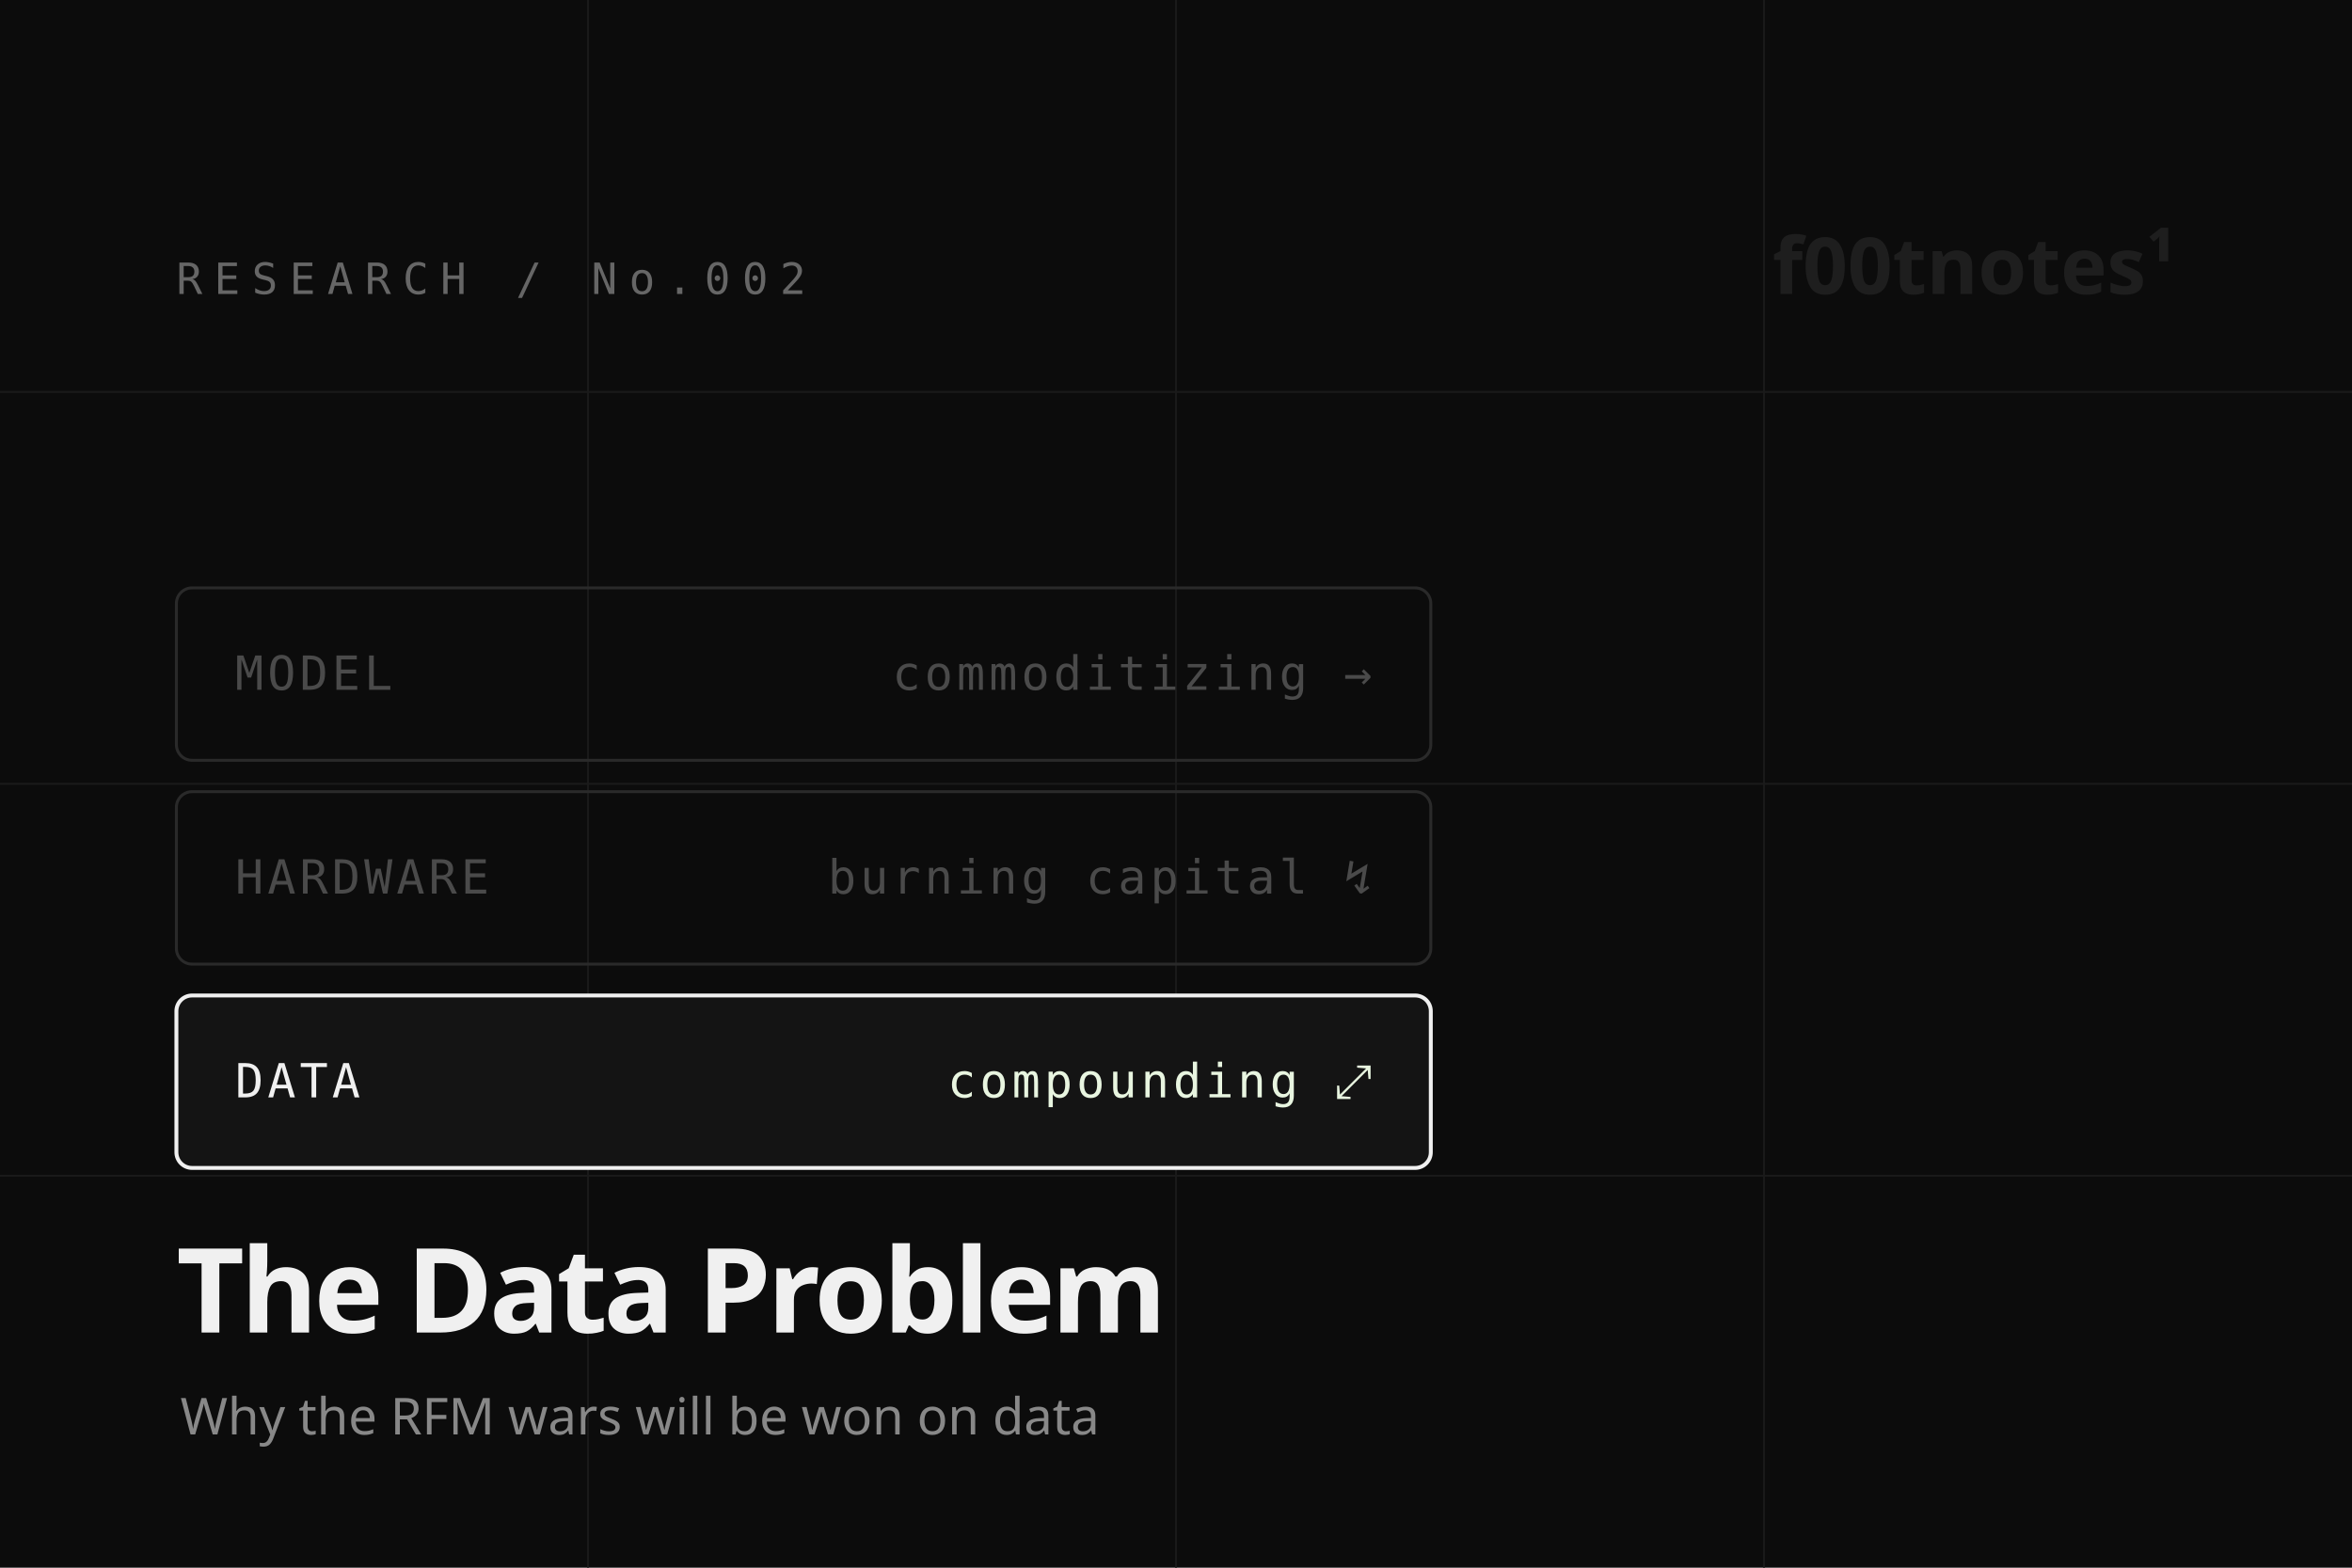
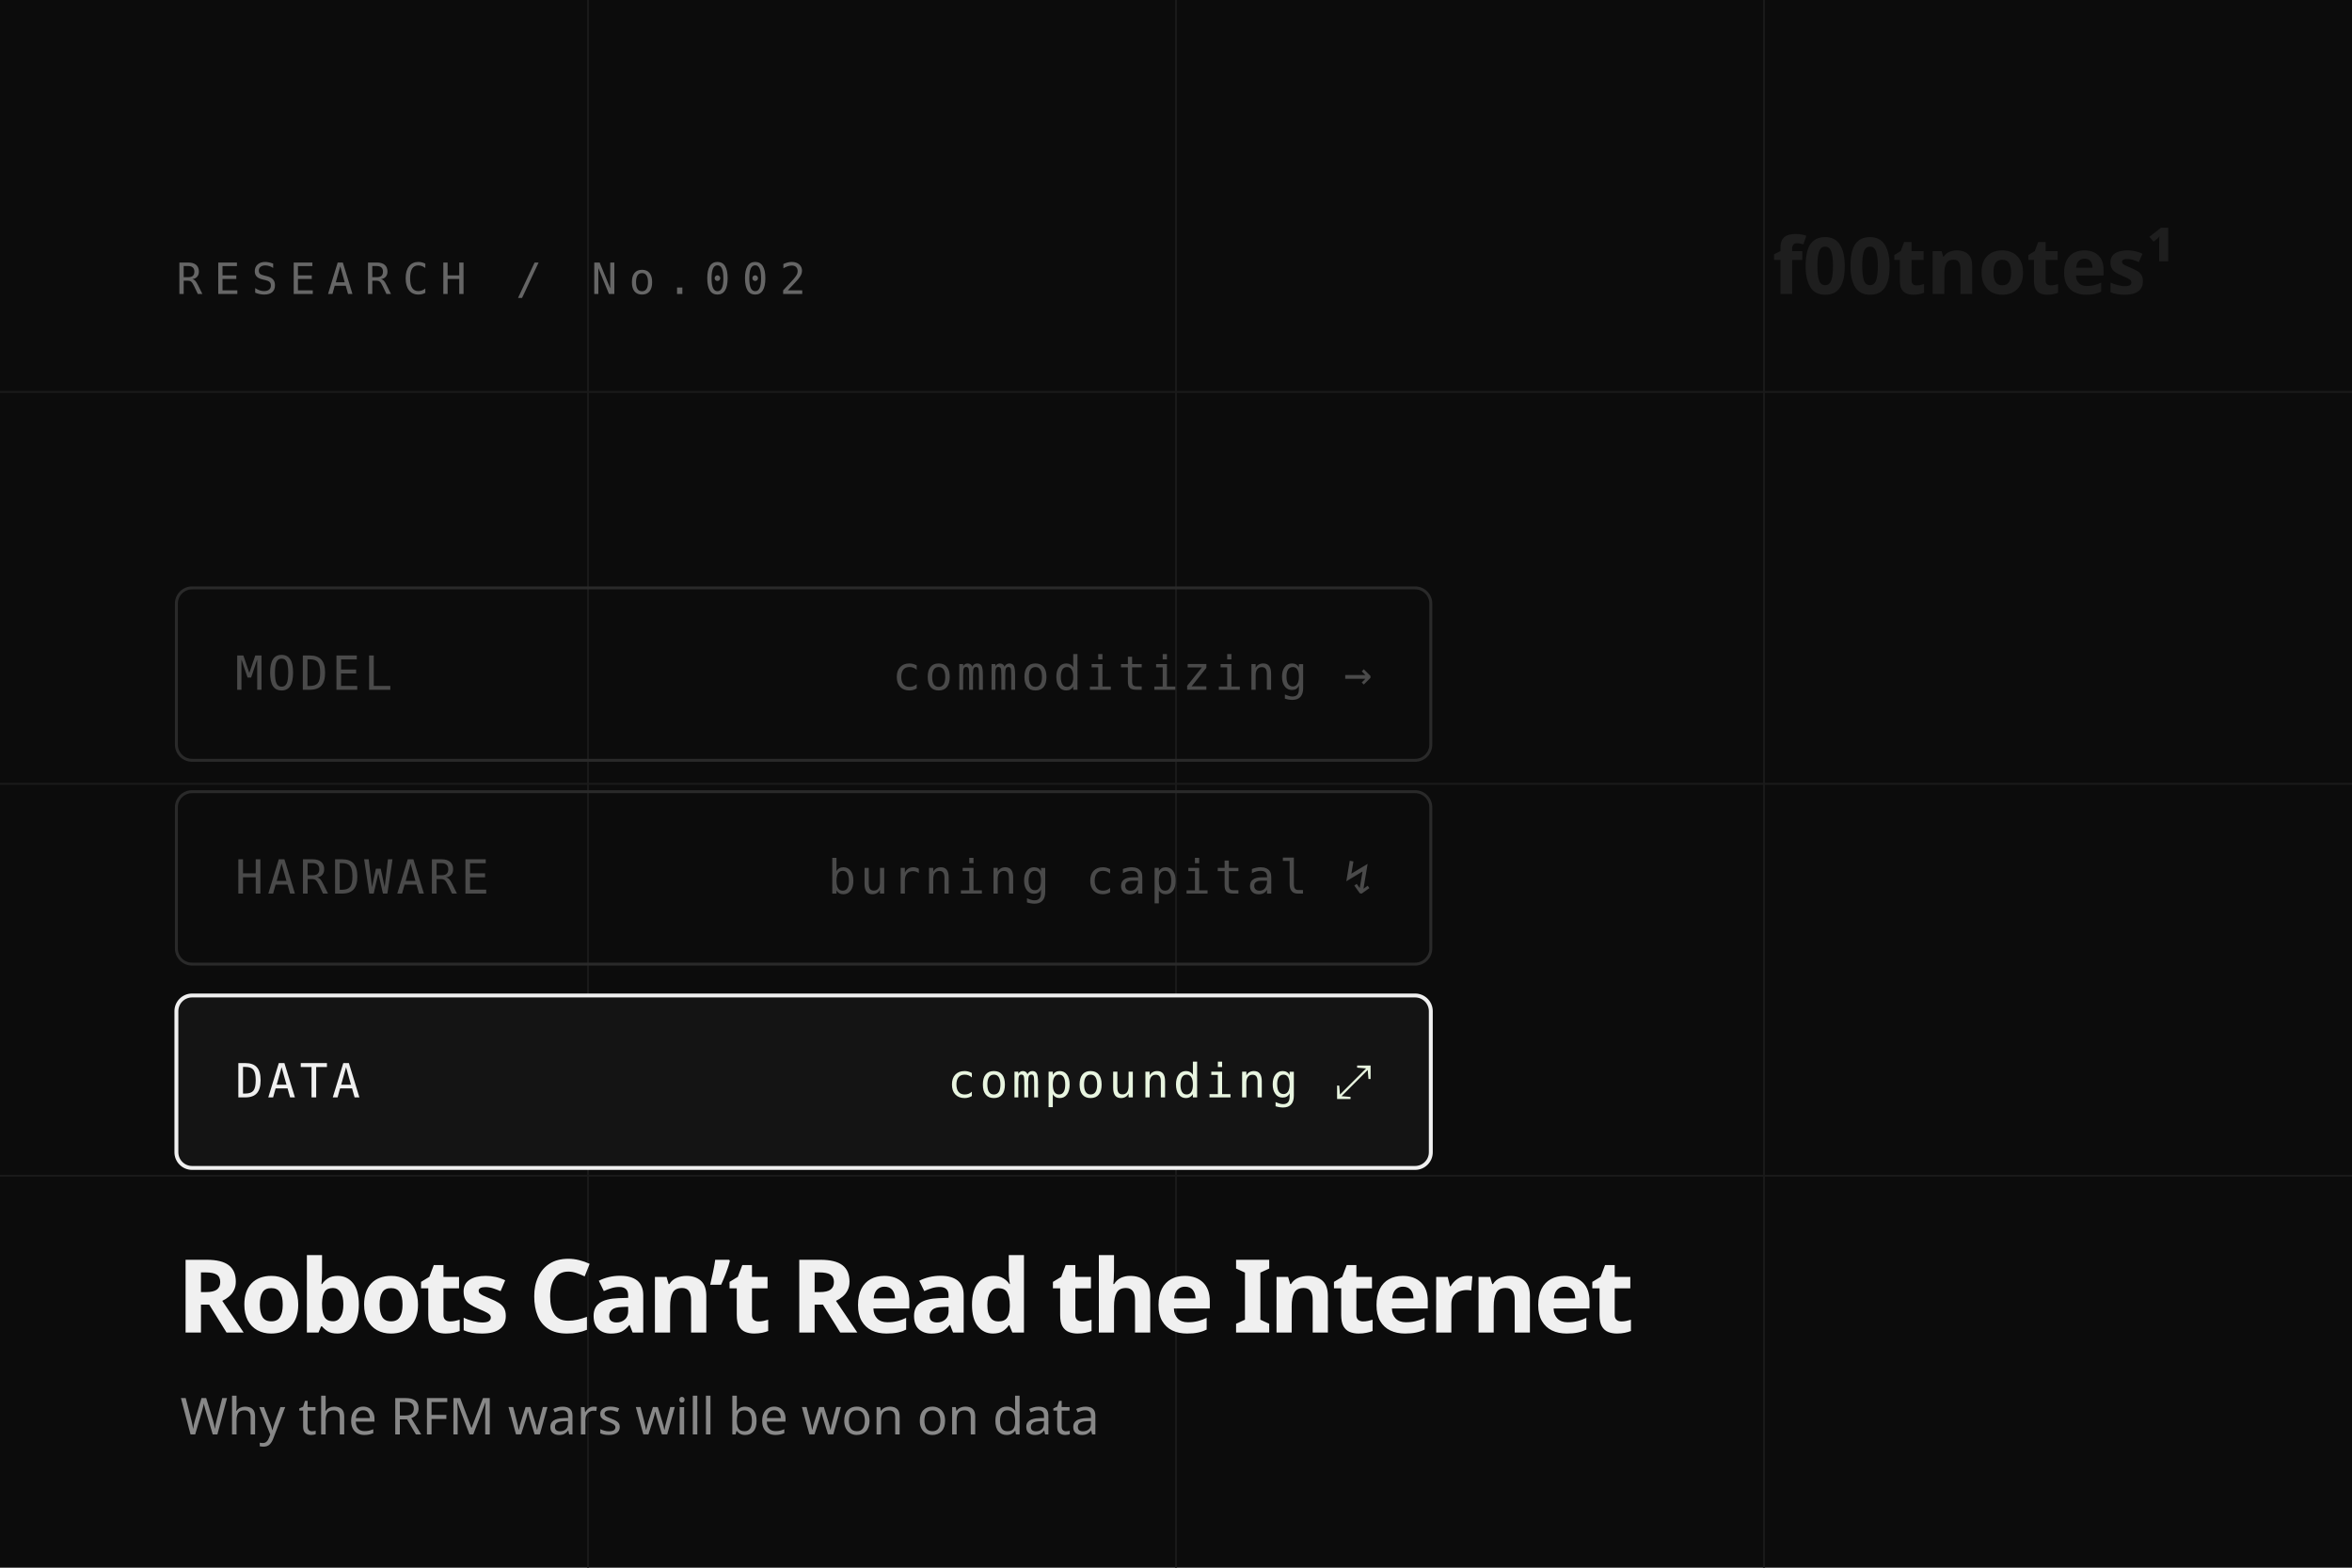
<svg xmlns="http://www.w3.org/2000/svg" width="1200" height="800" viewBox="0 0 1200 800" fill="none">
  <rect width="1200" height="800" fill="#0C0C0C" />
  <g stroke="#1A1A1A" stroke-width="1">
    <line x1="0" y1="200" x2="1200" y2="200" />
    <line x1="0" y1="400" x2="1200" y2="400" />
    <line x1="0" y1="600" x2="1200" y2="600" />
    <line x1="300" y1="0" x2="300" y2="800" />
    <line x1="600" y1="0" x2="600" y2="800" />
    <line x1="900" y1="0" x2="900" y2="800" />
  </g>
  <text x="90" y="150" font-family="'IBM Plex Mono', monospace" font-size="22" letter-spacing="6" fill="#666666">RESEARCH / No.002</text>
  <g font-family="'IBM Plex Mono', monospace" font-size="24" letter-spacing="2">
    <rect x="90" y="300" width="640" height="88" rx="8" fill="none" stroke="#2A2A2A" stroke-width="1.5" />
    <text x="120" y="352" fill="#4A4A4A">MODEL</text>
    <text x="700" y="352" text-anchor="end" fill="#4A4A4A">commoditizing →</text>
    <rect x="90" y="404" width="640" height="88" rx="8" fill="none" stroke="#2A2A2A" stroke-width="1.5" />
    <text x="120" y="456" fill="#4A4A4A">HARDWARE</text>
    <text x="700" y="456" text-anchor="end" fill="#4A4A4A">burning capital ↯</text>
    <rect x="90" y="508" width="640" height="88" rx="8" fill="#141414" stroke="#F0F0F0" stroke-width="2" />
    <text x="120" y="560" fill="#F0F0F0">DATA</text>
    <text x="700" y="560" text-anchor="end" fill="#E8F5E0">compounding ⤢</text>
  </g>
-   <text x="90" y="680" font-family="'Pretendard', sans-serif" font-size="60" font-weight="600" letter-spacing="-2" fill="#F0F0F0">The Data Problem</text>
+   <text x="90" y="680" font-family="'Pretendard', sans-serif" font-size="52" font-weight="600" letter-spacing="-2" fill="#F0F0F0">Robots Can’t Read the Internet</text>
  <text x="92" y="732" font-family="'Pretendard', sans-serif" font-size="26" fill="#888888">Why the RFM wars will be won on data</text>
  <text x="1110" y="150" text-anchor="end" font-family="'Pretendard', sans-serif" font-size="40" font-weight="700" fill="#1E1E1E">f00tnotes¹</text>
</svg>
